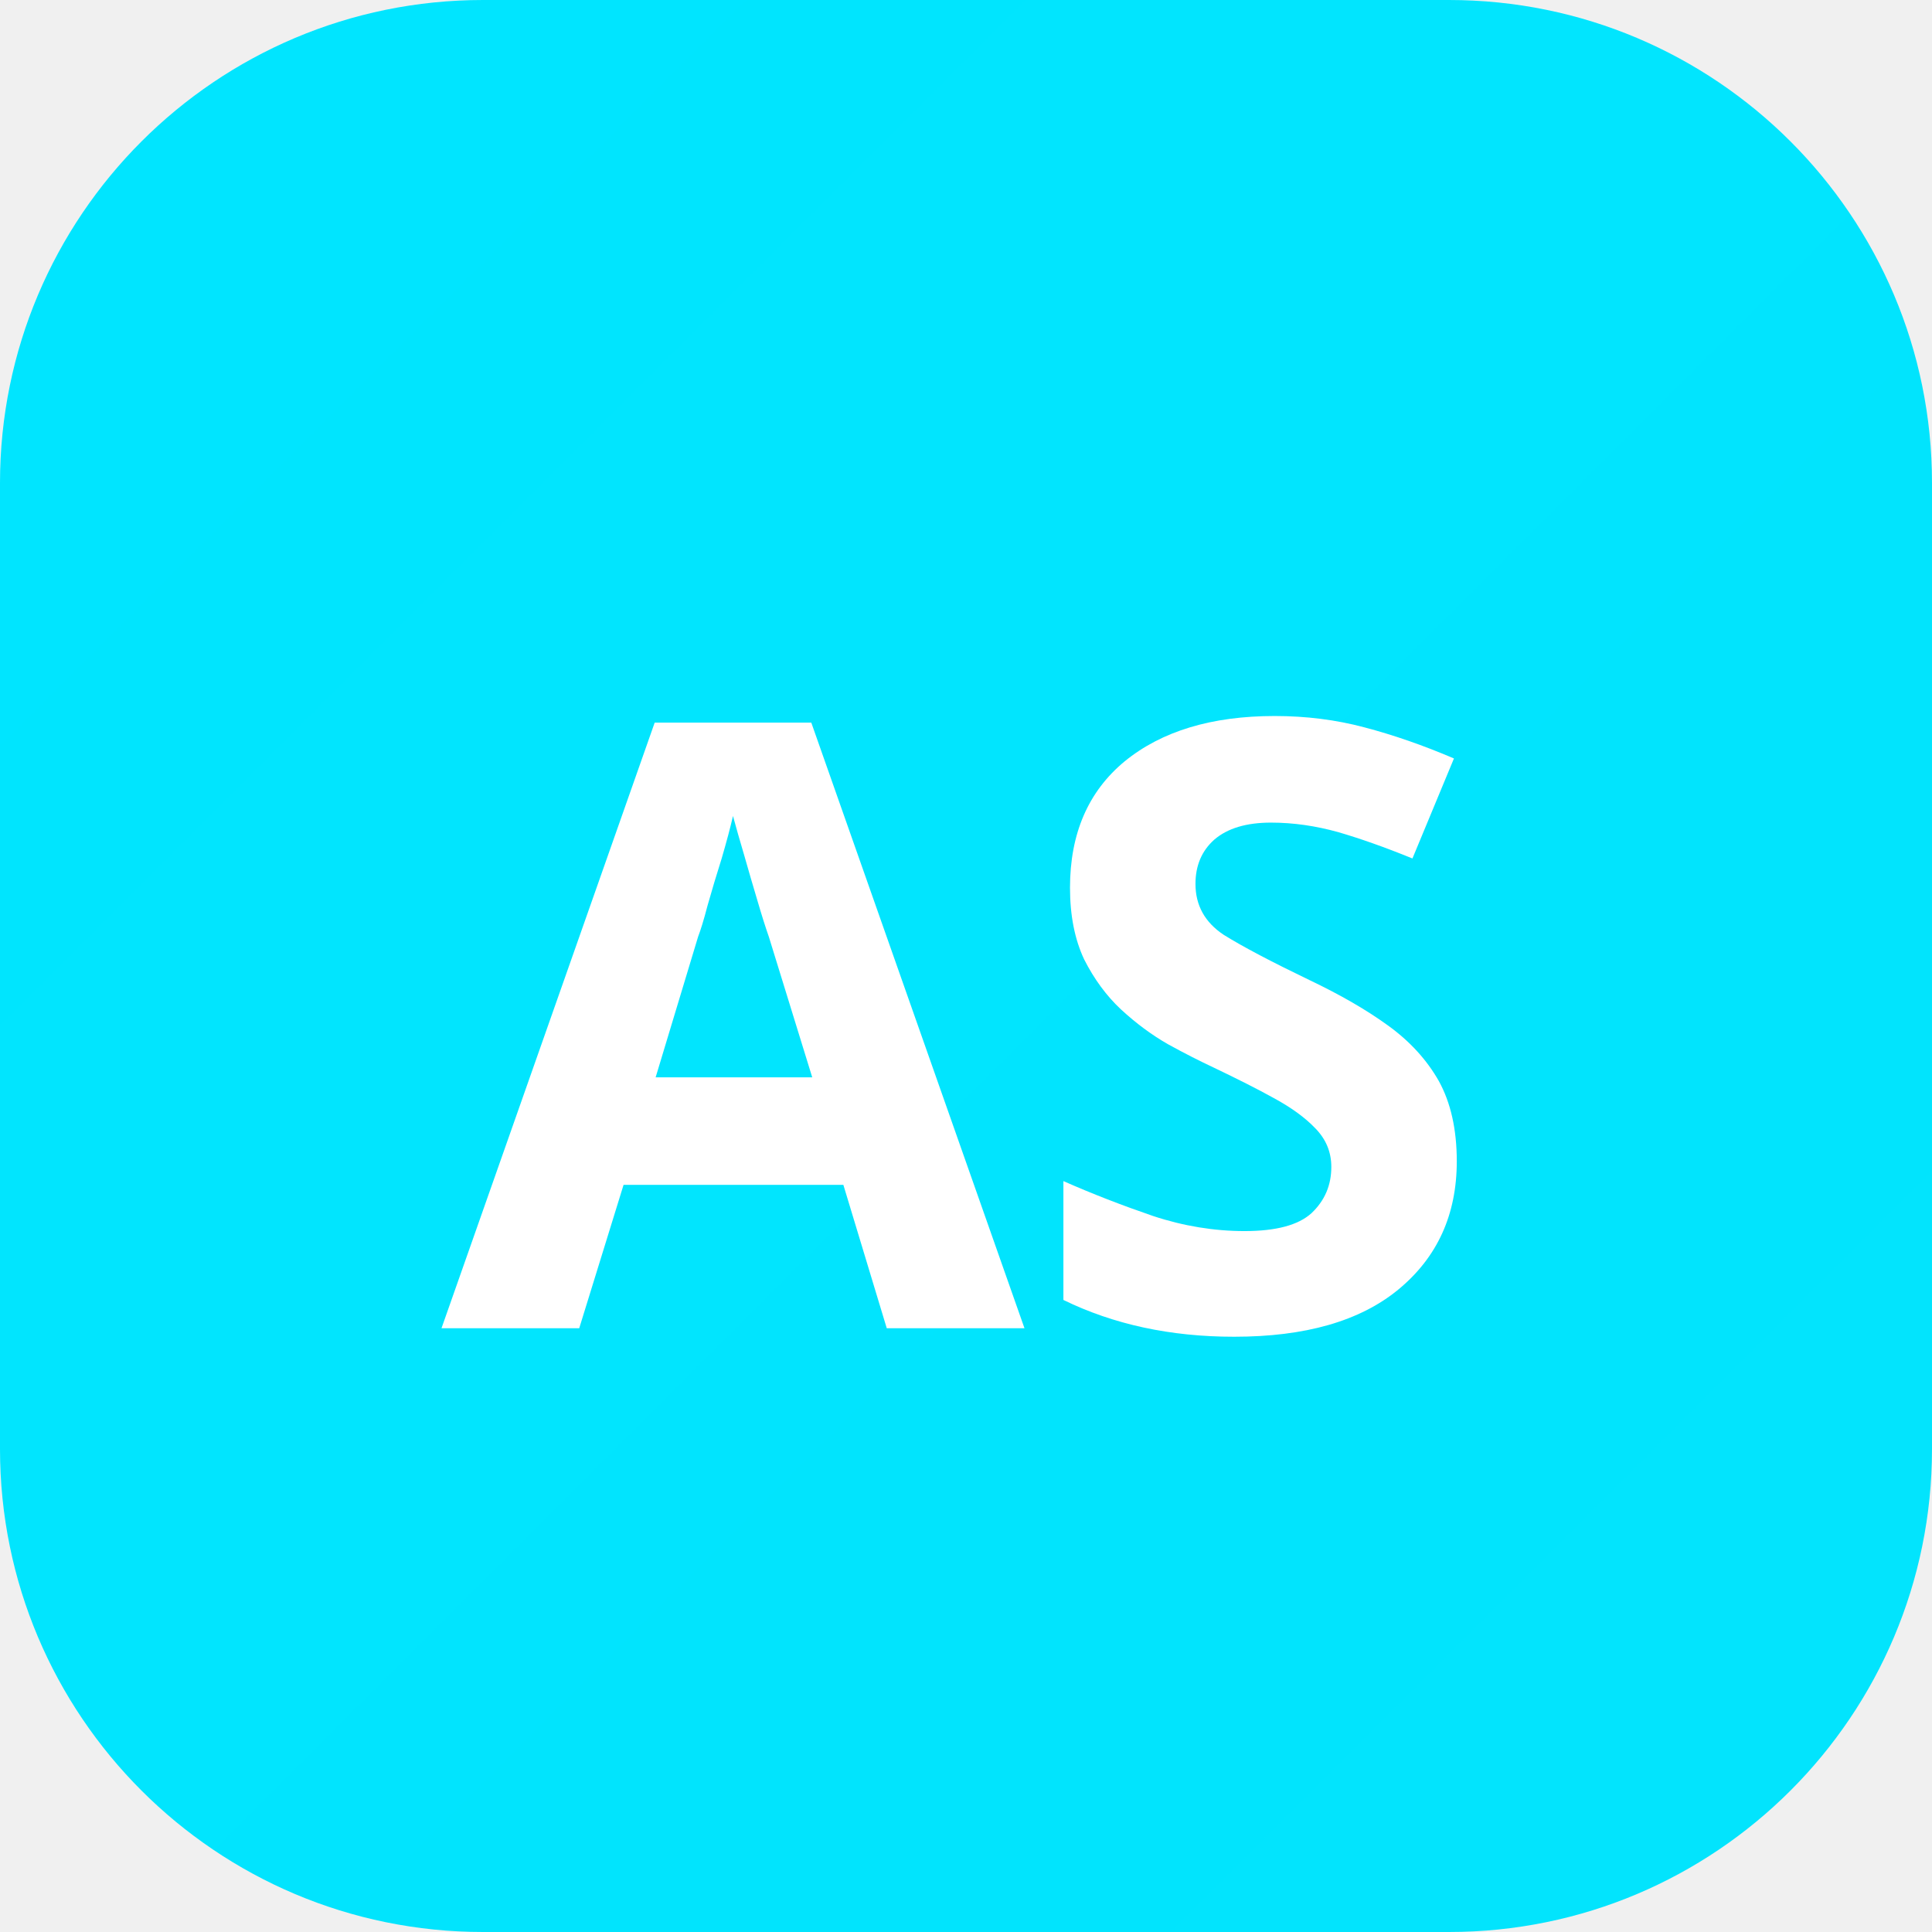
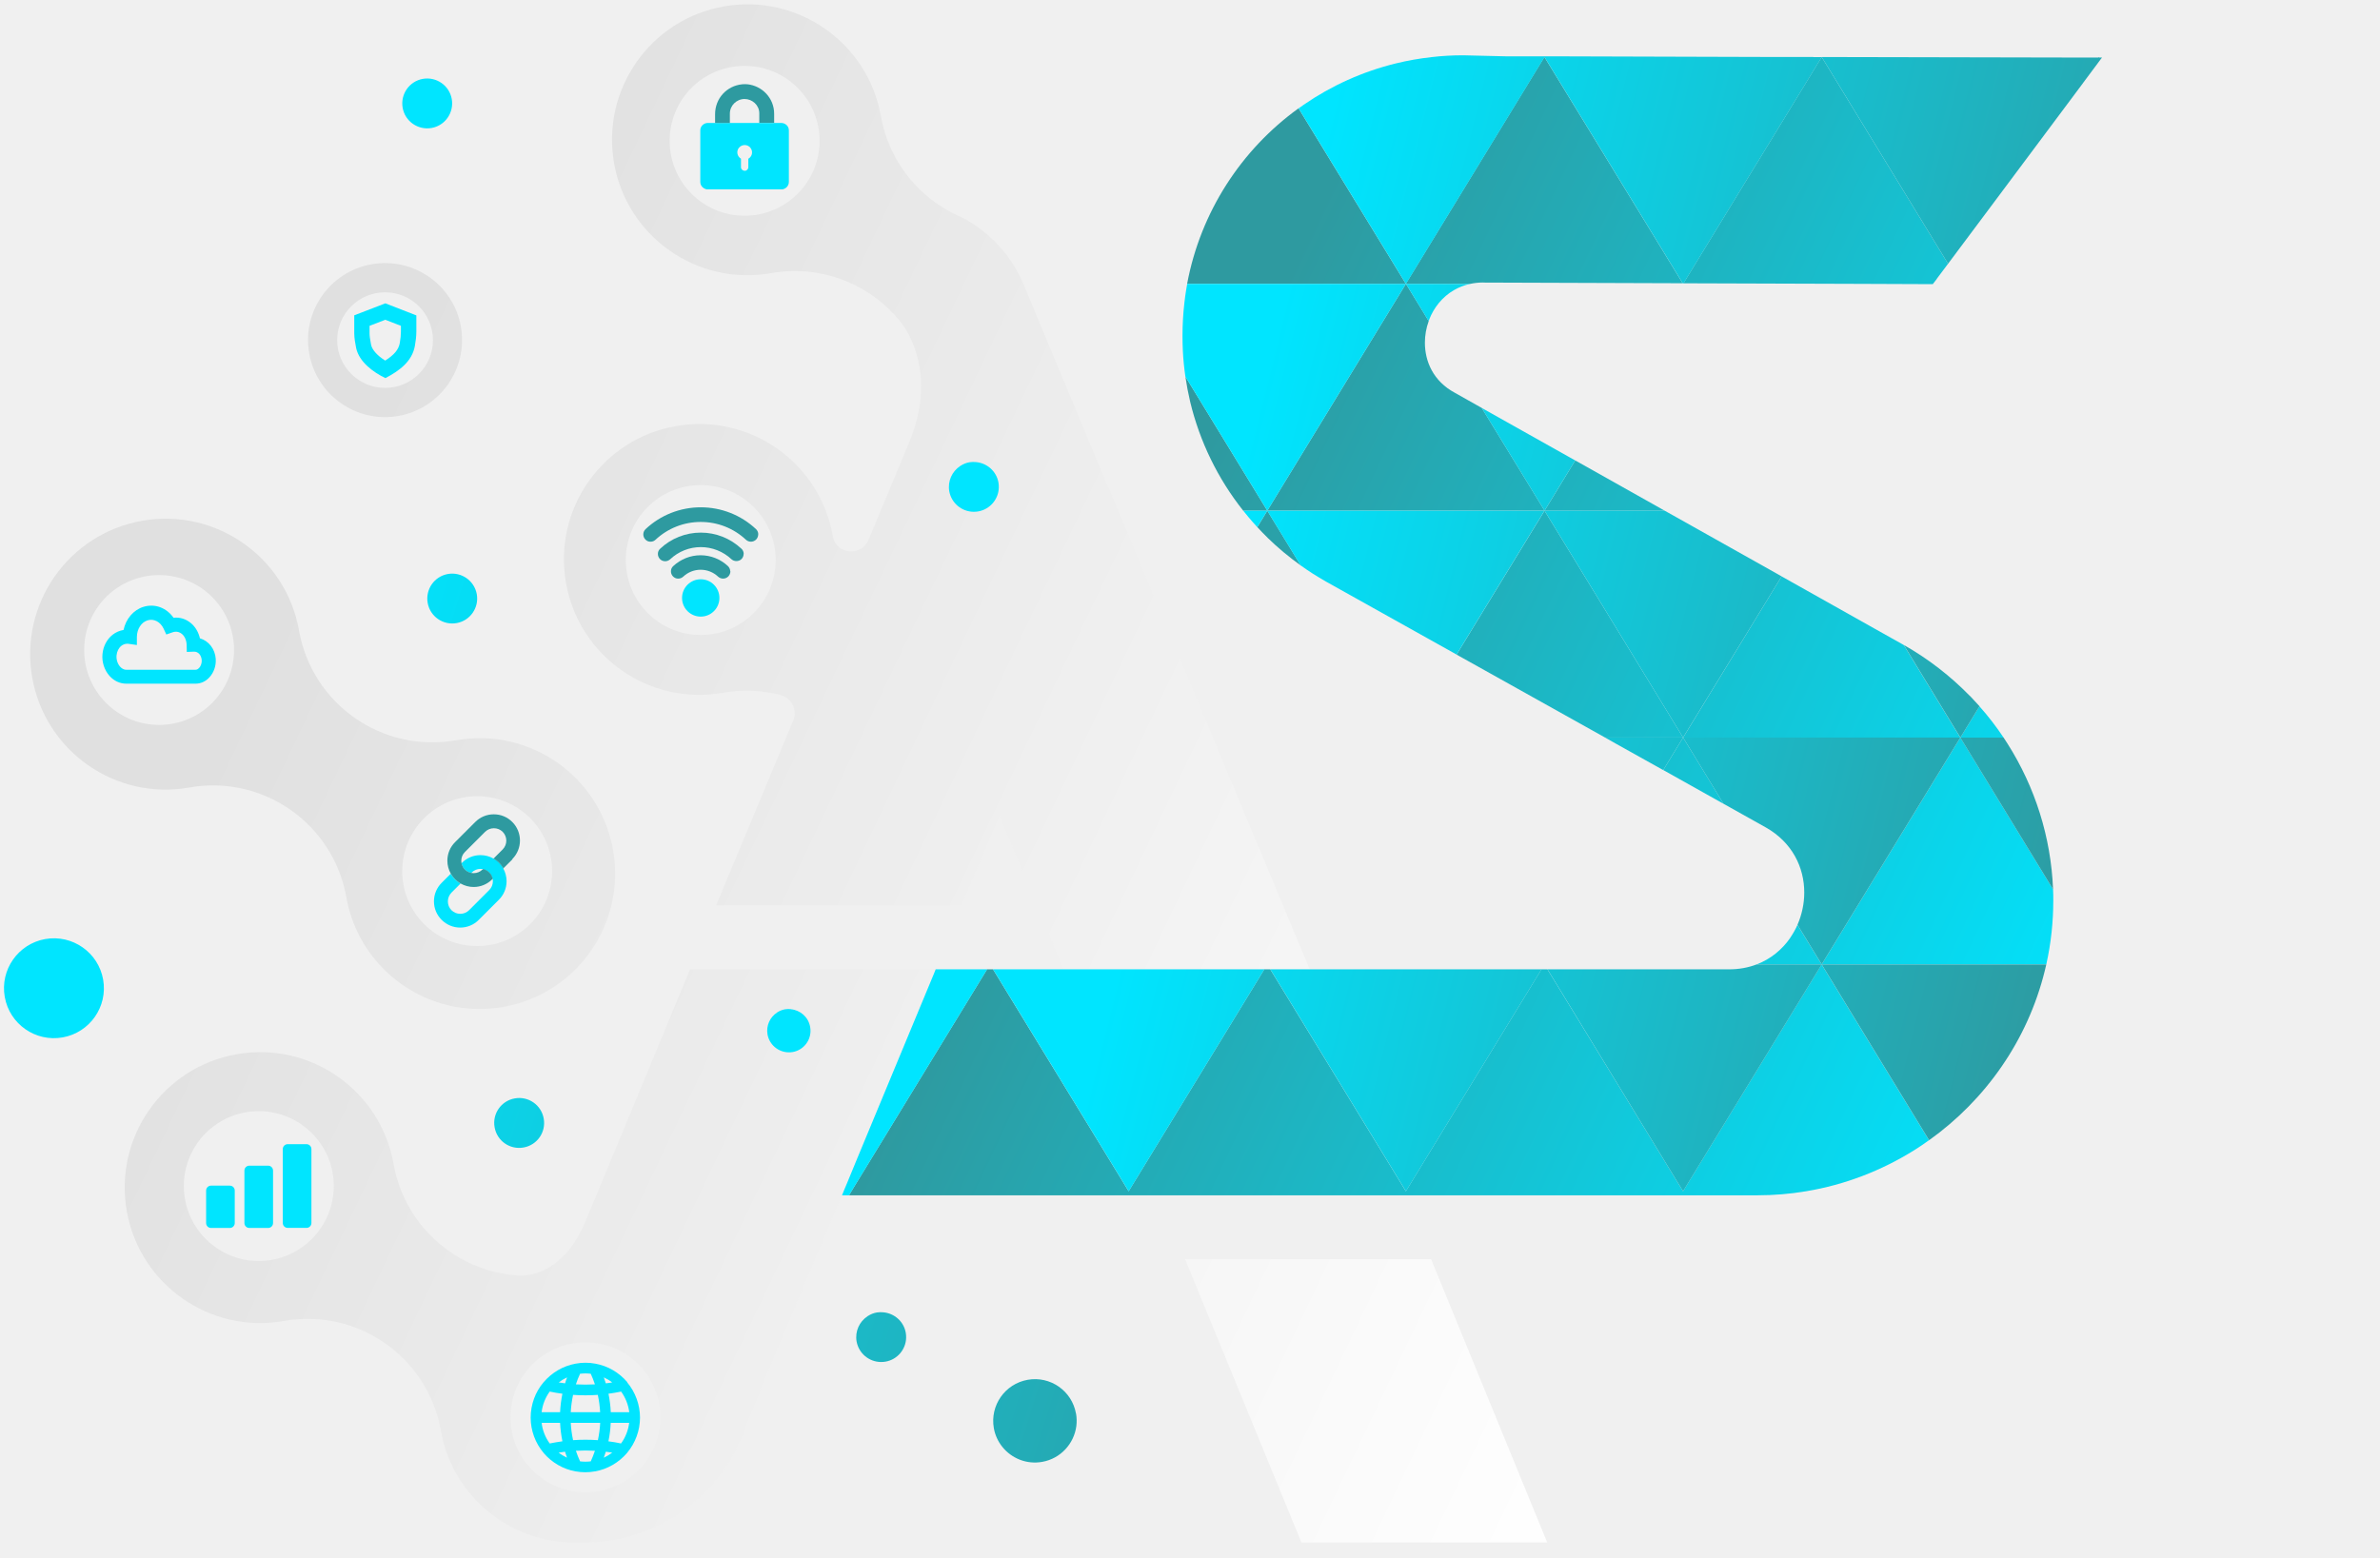
- <svg xmlns="http://www.w3.org/2000/svg" viewBox="0 0 32 32" fill="none">
-   <rect width="32" height="32" rx="8" fill="url(#fg)" />
-   <text x="16" y="22" text-anchor="middle" font-family="system-ui, sans-serif" font-weight="700" font-size="14" fill="white">AS</text>
+ <svg xmlns="http://www.w3.org/2000/svg" xmlns:xlink="http://www.w3.org/1999/xlink" viewBox="250 100 330 216">
  <defs>
-     <linearGradient id="fg" x1="0" y1="0" x2="32" y2="32">
-       <stop offset="0%" stop-color="#00e5ff" />
-       <stop offset="50%" stop-color="#1ed6d6" />
-       <stop offset="100%" stop-color="#2e9aa0" />
+     <style>
+       .st0 {
+         fill: url(#Gradiente_sem_nome_137);
+       }
+ 
+       .st1 {
+         fill: url(#Gradiente_sem_nome_75);
+       }
+ 
+       .st2 {
+         fill: url(#Gradiente_sem_nome_1374);
+       }
+ 
+       .st3 {
+         fill: #ffffff;
+       }
+ 
+       .st4 {
+         fill: url(#Gradiente_sem_nome_13724);
+       }
+ 
+       .st5 {
+         fill: url(#Gradiente_sem_nome_1375);
+       }
+ 
+       .st6 {
+         fill: url(#Gradiente_sem_nome_1373);
+       }
+ 
+       .st7 {
+         fill: url(#Gradiente_sem_nome_13722);
+       }
+ 
+       .st8 {
+         fill: url(#Gradiente_sem_nome_13715);
+       }
+ 
+       .st9 {
+         fill: url(#Gradiente_sem_nome_13710);
+       }
+ 
+       .st10 {
+         fill: url(#Gradiente_sem_nome_13720);
+       }
+ 
+       .st11 {
+         fill: url(#Gradiente_sem_nome_13732);
+       }
+ 
+       .st12 {
+         fill: url(#Gradiente_sem_nome_74);
+       }
+ 
+       .st13 {
+         fill: #3fe0d0;
+       }
+ 
+       .st14 {
+         fill: url(#Gradiente_sem_nome_13714);
+       }
+ 
+       .st15 {
+         fill: url(#Gradiente_sem_nome_13718);
+       }
+ 
+       .st16 {
+         fill: url(#Gradiente_sem_nome_13711);
+       }
+ 
+       .st17 {
+         fill: url(#Gradiente_sem_nome_13717);
+       }
+ 
+       .st18 {
+         fill: url(#Gradiente_sem_nome_13713);
+       }
+ 
+       .st19 {
+         fill: url(#Gradiente_sem_nome_13716);
+       }
+ 
+       .st20 {
+         fill: #1ed6d6;
+       }
+ 
+       .st21 {
+         fill: url(#Gradiente_sem_nome_1371);
+       }
+ 
+       .st22 {
+         fill: url(#Gradiente_sem_nome_72);
+       }
+ 
+       .st23 {
+         fill: url(#Gradiente_sem_nome_13728);
+       }
+ 
+       .st24 {
+         fill: url(#Gradiente_sem_nome_73);
+       }
+ 
+       .st25 {
+         fill: url(#Gradiente_sem_nome_13735);
+       }
+ 
+       .st26 {
+         fill: url(#Gradiente_sem_nome_13721);
+       }
+ 
+       .st27 {
+         fill: url(#Gradiente_sem_nome_1372);
+       }
+ 
+       .st28 {
+         fill: url(#Gradiente_sem_nome_1377);
+       }
+ 
+       .st29 {
+         fill: url(#Gradiente_sem_nome_1379);
+       }
+ 
+       .st30 {
+         fill: url(#Gradiente_sem_nome_13726);
+       }
+ 
+       .st31 {
+         fill: url(#Gradiente_sem_nome_13731);
+       }
+ 
+       .st32 {
+         fill: url(#Gradiente_sem_nome_71);
+       }
+ 
+       .st33 {
+         fill: url(#Gradiente_sem_nome_7);
+       }
+ 
+       .st34 {
+         fill: url(#Gradiente_sem_nome_1376);
+       }
+ 
+       .st35 {
+         fill: url(#Gradiente_sem_nome_13730);
+       }
+ 
+       .st36 {
+         fill: url(#Gradiente_sem_nome_13719);
+       }
+ 
+       .st37 {
+         fill: url(#Gradiente_sem_nome_13729);
+       }
+ 
+       .st38 {
+         fill: #2e9aa0;
+       }
+ 
+       .st39 {
+         fill: url(#Gradiente_sem_nome_13725);
+       }
+ 
+       .st40 {
+         fill: url(#Gradiente_sem_nome_13727);
+       }
+ 
+       .st41 {
+         fill: url(#Gradiente_sem_nome_13733);
+       }
+ 
+       .st42 {
+         fill: url(#Gradiente_sem_nome_13723);
+       }
+ 
+       .st43 {
+         fill: url(#Gradiente_sem_nome_13734);
+       }
+ 
+       .st44 {
+         fill: url(#Gradiente_sem_nome_1378);
+       }
+ 
+       .st45 {
+         fill: #00e5ff;
+       }
+ 
+       .st46 {
+         fill: url(#Gradiente_sem_nome_13712);
+       }
+     </style>
+     <linearGradient id="Gradiente_sem_nome_7" data-name="Gradiente sem nome 7" x1="470.93" y1="309.27" x2="264.78" y2="211.15" gradientUnits="userSpaceOnUse">
+       <stop offset="0" stop-color="#ffffff" />
+       <stop offset="1" stop-color="#e0e0e0" />
    </linearGradient>
+     <linearGradient id="Gradiente_sem_nome_71" data-name="Gradiente sem nome 7" x1="462.55" y1="326.52" x2="265.1" y2="232.54" xlink:href="#Gradiente_sem_nome_7" />
+     <linearGradient id="Gradiente_sem_nome_72" data-name="Gradiente sem nome 7" x1="524.18" y1="197.01" x2="399.67" y2="137.74" xlink:href="#Gradiente_sem_nome_7" />
+     <linearGradient id="Gradiente_sem_nome_73" data-name="Gradiente sem nome 7" x1="505.83" y1="235.57" x2="308.38" y2="141.59" xlink:href="#Gradiente_sem_nome_7" />
+     <linearGradient id="Gradiente_sem_nome_74" data-name="Gradiente sem nome 7" x1="502.71" y1="242.04" x2="305.3" y2="148.08" xlink:href="#Gradiente_sem_nome_7" />
+     <linearGradient id="Gradiente_sem_nome_75" data-name="Gradiente sem nome 7" x1="478.34" y1="293.32" x2="280.9" y2="199.35" xlink:href="#Gradiente_sem_nome_7" />
+     <linearGradient id="Gradiente_sem_nome_137" data-name="Gradiente sem nome 137" x1="565.5" y1="194.43" x2="431.61" y2="131.55" gradientUnits="userSpaceOnUse">
+       <stop offset="0" stop-color="#00e5ff" />
+       <stop offset="1" stop-color="#2e9aa0" />
+     </linearGradient>
+     <linearGradient id="Gradiente_sem_nome_1371" data-name="Gradiente sem nome 137" x1="572.69" y1="179.12" x2="438.8" y2="116.24" xlink:href="#Gradiente_sem_nome_137" />
+     <linearGradient id="Gradiente_sem_nome_1372" data-name="Gradiente sem nome 137" x1="579.65" y1="164.29" x2="445.76" y2="101.41" xlink:href="#Gradiente_sem_nome_137" />
+     <linearGradient id="Gradiente_sem_nome_1373" data-name="Gradiente sem nome 137" x1="551.57" y1="224.09" x2="417.68" y2="161.21" xlink:href="#Gradiente_sem_nome_137" />
+     <linearGradient id="Gradiente_sem_nome_1374" data-name="Gradiente sem nome 137" x1="557.11" y1="212.3" x2="423.22" y2="149.41" xlink:href="#Gradiente_sem_nome_137" />
+     <linearGradient id="Gradiente_sem_nome_1375" data-name="Gradiente sem nome 137" x1="557.99" y1="210.42" x2="424.1" y2="147.54" xlink:href="#Gradiente_sem_nome_137" />
+     <linearGradient id="Gradiente_sem_nome_1376" data-name="Gradiente sem nome 137" x1="550.97" y1="225.37" x2="417.08" y2="162.48" xlink:href="#Gradiente_sem_nome_137" />
+     <linearGradient id="Gradiente_sem_nome_1377" data-name="Gradiente sem nome 137" x1="553.17" y1="220.69" x2="419.28" y2="157.81" xlink:href="#Gradiente_sem_nome_137" />
+     <linearGradient id="Gradiente_sem_nome_1378" data-name="Gradiente sem nome 137" x1="555.65" y1="215.4" x2="421.76" y2="152.52" xlink:href="#Gradiente_sem_nome_137" />
+     <linearGradient id="Gradiente_sem_nome_1379" data-name="Gradiente sem nome 137" x1="546.37" y1="235.16" x2="412.48" y2="172.28" xlink:href="#Gradiente_sem_nome_137" />
+     <linearGradient id="Gradiente_sem_nome_13710" data-name="Gradiente sem nome 137" x1="538.93" y1="250.99" x2="405.05" y2="188.11" xlink:href="#Gradiente_sem_nome_137" />
+     <linearGradient id="Gradiente_sem_nome_13711" data-name="Gradiente sem nome 137" x1="546.79" y1="234.27" x2="412.9" y2="171.39" xlink:href="#Gradiente_sem_nome_137" />
+     <linearGradient id="Gradiente_sem_nome_13712" data-name="Gradiente sem nome 137" x1="548.27" y1="231.1" x2="414.39" y2="168.22" xlink:href="#Gradiente_sem_nome_137" />
+     <linearGradient id="Gradiente_sem_nome_13713" data-name="Gradiente sem nome 137" x1="520.65" y1="289.92" x2="386.76" y2="227.04" xlink:href="#Gradiente_sem_nome_137" />
+     <linearGradient id="Gradiente_sem_nome_13714" data-name="Gradiente sem nome 137" x1="277.7" y1="243.26" x2="437.13" y2="292.08" xlink:href="#Gradiente_sem_nome_137" />
+     <linearGradient id="Gradiente_sem_nome_13715" data-name="Gradiente sem nome 137" x1="278" y1="242.27" x2="437.43" y2="291.1" xlink:href="#Gradiente_sem_nome_137" />
+     <linearGradient id="Gradiente_sem_nome_13716" data-name="Gradiente sem nome 137" x1="273.99" y1="255.38" x2="433.42" y2="304.2" xlink:href="#Gradiente_sem_nome_137" />
+     <linearGradient id="Gradiente_sem_nome_13717" data-name="Gradiente sem nome 137" x1="297.57" y1="178.37" x2="457" y2="227.2" xlink:href="#Gradiente_sem_nome_137" />
+     <linearGradient id="Gradiente_sem_nome_13718" data-name="Gradiente sem nome 137" x1="316.5" y1="116.57" x2="475.93" y2="165.4" xlink:href="#Gradiente_sem_nome_137" />
+     <linearGradient id="Gradiente_sem_nome_13719" data-name="Gradiente sem nome 137" x1="272.56" y1="260.02" x2="432" y2="308.85" xlink:href="#Gradiente_sem_nome_137" />
+     <linearGradient id="Gradiente_sem_nome_13720" data-name="Gradiente sem nome 137" x1="434.75" y1="113.92" x2="560.08" y2="145.14" xlink:href="#Gradiente_sem_nome_137" />
+     <linearGradient id="Gradiente_sem_nome_13721" data-name="Gradiente sem nome 137" x1="438.4" y1="99.27" x2="563.73" y2="130.49" xlink:href="#Gradiente_sem_nome_137" />
+     <linearGradient id="Gradiente_sem_nome_13722" data-name="Gradiente sem nome 137" x1="425.12" y1="152.56" x2="550.46" y2="183.79" xlink:href="#Gradiente_sem_nome_137" />
+     <linearGradient id="Gradiente_sem_nome_13723" data-name="Gradiente sem nome 137" x1="429.12" y1="136.51" x2="554.46" y2="167.73" xlink:href="#Gradiente_sem_nome_137" />
+     <linearGradient id="Gradiente_sem_nome_13724" data-name="Gradiente sem nome 137" x1="424.53" y1="154.92" x2="549.87" y2="186.15" xlink:href="#Gradiente_sem_nome_137" />
+     <linearGradient id="Gradiente_sem_nome_13725" data-name="Gradiente sem nome 137" x1="420.56" y1="170.86" x2="545.9" y2="202.09" xlink:href="#Gradiente_sem_nome_137" />
+     <linearGradient id="Gradiente_sem_nome_13726" data-name="Gradiente sem nome 137" x1="420.42" y1="171.43" x2="545.75" y2="202.66" xlink:href="#Gradiente_sem_nome_137" />
+     <linearGradient id="Gradiente_sem_nome_13727" data-name="Gradiente sem nome 137" x1="420.48" y1="171.21" x2="545.81" y2="202.44" xlink:href="#Gradiente_sem_nome_137" />
+     <linearGradient id="Gradiente_sem_nome_13728" data-name="Gradiente sem nome 137" x1="420.38" y1="171.58" x2="545.72" y2="202.81" xlink:href="#Gradiente_sem_nome_137" />
+     <linearGradient id="Gradiente_sem_nome_13729" data-name="Gradiente sem nome 137" x1="416.25" y1="188.17" x2="541.58" y2="219.4" xlink:href="#Gradiente_sem_nome_137" />
+     <linearGradient id="Gradiente_sem_nome_13730" data-name="Gradiente sem nome 137" x1="414.85" y1="193.77" x2="540.19" y2="225" xlink:href="#Gradiente_sem_nome_137" />
+     <linearGradient id="Gradiente_sem_nome_13731" data-name="Gradiente sem nome 137" x1="417.19" y1="184.41" x2="542.52" y2="215.63" xlink:href="#Gradiente_sem_nome_137" />
+     <linearGradient id="Gradiente_sem_nome_13732" data-name="Gradiente sem nome 137" x1="399.41" y1="255.74" x2="524.75" y2="286.97" xlink:href="#Gradiente_sem_nome_137" />
+     <linearGradient id="Gradiente_sem_nome_13733" data-name="Gradiente sem nome 137" x1="404.01" y1="237.29" x2="529.35" y2="268.52" xlink:href="#Gradiente_sem_nome_137" />
+     <linearGradient id="Gradiente_sem_nome_13734" data-name="Gradiente sem nome 137" x1="407.26" y1="224.25" x2="532.59" y2="255.48" xlink:href="#Gradiente_sem_nome_137" />
+     <linearGradient id="Gradiente_sem_nome_13735" data-name="Gradiente sem nome 137" x1="401.77" y1="246.31" x2="527.1" y2="277.53" xlink:href="#Gradiente_sem_nome_137" />
  </defs>
+   <g>
+     <path class="st13" d="M385.02,130.77s0,0,.01,0h-.02,0Z" />
+     <g>
+       <polygon class="st33" points="448.43 274.64 414.32 274.64 430.45 313.93 464.53 313.93 448.43 274.64" />
+       <path class="st32" d="M378.76,234.42l.96.03.03-.03h-.99ZM345.68,234.44l-12.99,31.33-1.31,3.15c-.06.16-.13.32-.21.48-2.9,7.01-7.58,7.51-8.86,7.51-.08,0-.16,0-.24,0h-.09c-8.49-.48-15.85-6.73-17.41-15.48-1.81-10.21-11.56-17.03-21.78-15.21-10.21,1.81-17.02,11.56-15.21,21.76,1.82,10.22,11.57,17.04,21.77,15.23,10.22-1.81,19.97,4.99,21.78,15.21.61,3.47,2.13,6.52,4.28,9,3.49,4.04,8.64,6.51,14.19,6.51h1.4c9.46,0,18.04-5.63,21.71-14.35.05-.12.09-.24.14-.35.02-.03.02-.06.04-.08l3.59-8.94,6.47-15.44,3.79-8.98.37-.89.12-.29.18-.45.16-.38,9.85-23.75.88-2.12,1.11-2.67.25-.61h0s0-.02,0-.02l.07-.17h-34.06ZM285.88,274.89c-5.74,0-10.39-4.66-10.39-10.4s4.65-10.38,10.39-10.38,10.4,4.65,10.4,10.38-4.66,10.4-10.4,10.4ZM331.18,306.97c-5.74,0-10.4-4.66-10.4-10.4s4.65-10.39,10.4-10.39,10.38,4.65,10.38,10.39-4.64,10.4-10.38,10.4Z" />
+       <path class="st22" d="M385.03,130.77h-.02.02Z" />
+       <path class="st24" d="M403.61,167.47l-11.53-27.66c-.04-.11-.09-.22-.13-.33,0-.02-.02-.05-.04-.07-1.97-4.7-5.38-7.42-7.69-8.8-.4-.25-.83-.44-1.25-.63-.38-.17-.75-.35-1.12-.55-.02-.02-.05-.03-.06-.04h0c-4.91-2.62-8.6-7.39-9.65-13.29-1.82-10.21-11.57-17.02-21.78-15.21-10.22,1.81-17.02,11.57-15.21,21.77,1.81,10.22,11.57,17.04,21.78,15.22,6.97-1.23,13.73,1.56,17.9,6.71.97,1.21,5.2,7.29,1.2,16.83l-5.6,13.45c-.99,2.37-4.5,2.04-4.96-.49,0-.03,0-.05,0-.07-1.82-10.21-11.57-17.03-21.78-15.21-10.21,1.8-17.02,11.55-15.21,21.76,1.81,10.22,11.56,17.04,21.77,15.22,2.73-.49,5.44-.35,7.97.31,1.54.39,2.37,2.07,1.77,3.53l-10.7,25.65h33.99l.07-.18,5.24-12.21,8.9,21.25h34.1l-27.94-66.97ZM353.24,129.92c-5.74,0-10.39-4.64-10.39-10.39s4.64-10.39,10.39-10.39,10.4,4.65,10.4,10.39-4.66,10.39-10.4,10.39ZM347.16,188.07c-5.74,0-10.39-4.65-10.39-10.4s4.64-10.39,10.39-10.39,10.39,4.65,10.39,10.39-4.65,10.4-10.39,10.4Z" />
+       <path class="st12" d="M313.91,145.31c-1.03-5.81-6.57-9.68-12.38-8.66-5.81,1.03-9.69,6.57-8.65,12.39,1.03,5.8,6.57,9.67,12.37,8.65,5.8-1.04,9.68-6.58,8.65-12.39ZM303.4,153.8c-3.66,0-6.65-2.96-6.65-6.63s2.99-6.63,6.65-6.63,6.63,2.97,6.63,6.63-2.97,6.63-6.63,6.63Z" />
+       <path class="st1" d="M335,217.88c-1.81-10.22-11.56-17.03-21.77-15.21-10.22,1.81-19.96-5-21.77-15.23-1.81-10.21-11.57-17.02-21.77-15.21-10.22,1.81-17.02,11.56-15.22,21.77,1.81,10.22,11.57,17.04,21.77,15.22,10.22-1.81,19.96,5,21.78,15.21,1.81,10.22,11.56,17.04,21.78,15.22,10.21-1.81,17.02-11.55,15.2-21.77ZM272.06,200.54c-5.74,0-10.39-4.65-10.39-10.39s4.64-10.39,10.39-10.39,10.39,4.64,10.39,10.39-4.65,10.39-10.39,10.39ZM316.16,231.21c-5.74,0-10.39-4.64-10.39-10.38s4.64-10.4,10.39-10.4,10.39,4.65,10.39,10.4-4.65,10.38-10.39,10.38Z" />
+     </g>
+     <g>
+       <g>
+         <path class="st0" d="M414.61,139.37h30.32l-14.88-24.35c-7.92,5.72-13.58,14.36-15.45,24.35Z" />
+         <path class="st21" d="M455.67,139.19l26.29.09h1.13s.22,0,.22,0l-19.17-31.38-19.22,31.47h8.94c.56-.12,1.16-.19,1.79-.19Z" />
+         <polygon class="st27" points="518 139.41 518.02 139.37 518.43 138.84 518.69 138.47 520.11 136.58 502.59 107.91 483.42 139.29 508.02 139.37 518 139.41" />
+         <path class="st6" d="M415.02,155.71h0c1.33,5.54,3.85,10.7,7.36,15.12h3.34l-11.36-18.6c.17,1.17.39,2.33.66,3.48Z" />
+         <path class="st2" d="M455.28,156.48l-3.55-2c-3.02-1.62-4.16-4.38-4.16-6.95,0-1.02.18-2.04.53-3l-3.16-5.17-19.22,31.46h38.44l-8.71-14.25-.17-.1Z" />
+         <polygon class="st5" points="468.67 164 468.41 163.86 464.16 170.83 480.82 170.83 468.67 164" />
+         <polygon class="st34" points="451.96 190.79 452.77 191.24 472.55 202.29 483.37 202.29 464.16 170.83 451.96 190.79" />
+         <path class="st28" d="M513.96,189.45c-.11-.07-.22-.13-.34-.19l-3.71-2.08-12.88-7.24-13.66,22.36h38.44l-7.85-12.84h0Z" />
+         <path class="st44" d="M524.46,197.96l-2.65,4.34h6c-1.01-1.52-2.13-2.97-3.35-4.34Z" />
+         <polygon class="st29" points="486.6 210.15 488.99 211.49 483.37 202.29 480.62 206.8 486.6 210.15" />
+         <path class="st9" d="M498.23,230.07c-1.12,1.62-2.7,2.94-4.67,3.69h9.03l-3.36-5.49c-.28.63-.62,1.23-1.01,1.8Z" />
+         <path class="st16" d="M534.67,223.35h0s-12.86-21.06-12.86-21.06l-19.22,31.46h31.14c.33-1.47.58-2.98.74-4.51.15-1.42.23-2.85.23-4.31,0-.53,0-1.06-.03-1.59Z" />
+         <path class="st46" d="M425.76,174.59c1.42,1.38,2.96,2.67,4.6,3.84l-4.64-7.6-1.39,2.28c.47.5.94,1,1.44,1.48Z" />
+         <path class="st18" d="M483.57,264.89l-.2.33-18.81-30.78h-.83l-18.8,30.78-18.8-30.78h-.83l-18.81,30.78-.2-.33-15.15-24.8h0s-3.45-5.65-3.45-5.65h-.83l-18.61,30.45-.2.33h0l-.33.56h125.97c2.29,0,4.54-.19,6.73-.56,5.42-.9,10.49-2.88,14.99-5.69.7-.44,1.39-.9,2.06-1.39l-14.89-24.38-19.02,31.13Z" />
+       </g>
+       <g>
+         <path class="st14" d="M256.27,230.24c-3.76.67-6.28,4.26-5.61,8.03.67,3.77,4.26,6.28,8.03,5.61,3.76-.67,6.28-4.26,5.61-8.03-.67-3.76-4.26-6.27-8.03-5.61Z" />
+         <path class="st8" d="M321.38,252.34c-1.89.33-3.14,2.13-2.8,4.01.33,1.89,2.13,3.14,4.01,2.8,1.89-.33,3.14-2.13,2.8-4.01-.33-1.89-2.13-3.14-4.01-2.8Z" />
+         <path class="st19" d="M372.49,282.01c-.3-.03-.6-.03-.91.02-.46.08-.87.25-1.24.49-.01,0-.03.01-.04.02,0,0-.01.01-.02.02-1.12.74-1.75,2.09-1.51,3.49.3,1.65,1.71,2.81,3.32,2.85.23,0,.46,0,.7-.05,1.64-.29,2.81-1.7,2.85-3.3,0-.23,0-.47-.05-.71-.28-1.57-1.58-2.69-3.1-2.83Z" />
+         <path class="st17" d="M312.1,179.61c-1.88.33-3.13,2.13-2.8,4.01.33,1.88,2.13,3.13,4.01,2.8,1.88-.33,3.13-2.13,2.8-4.01-.34-1.88-2.13-3.13-4.01-2.8Z" />
+         <path class="st15" d="M312.64,113.74c-.33-1.88-2.13-3.13-4.01-2.8-1.88.33-3.13,2.13-2.8,4.01.33,1.88,2.13,3.13,4.01,2.8,1.88-.33,3.13-2.13,2.8-4.01Z" />
+         <path class="st36" d="M399.19,296.05c-.56-3.15-3.56-5.24-6.7-4.68-3.15.56-5.24,3.56-4.69,6.7.17.98.59,1.86,1.17,2.59,1.28,1.6,3.37,2.48,5.54,2.09,2.55-.45,4.41-2.52,4.73-4.96.07-.57.06-1.15-.04-1.74Z" />
+       </g>
+       <g>
+         <path class="st10" d="M501.41,107.9h-6.72s-29.96-.09-29.96-.09h-.64s-.5,0-.5,0h-4.87s-5.85-.14-5.85-.14c-1.47,0-2.94.08-4.37.25-1.7.19-3.36.48-4.98.88-4.63,1.14-8.94,3.1-12.74,5.72-.25.17-.48.33-.72.51l14.88,24.35,19.22-31.46,19.17,31.38h.1l19.17-31.38h-1.18Z" />
+         <polygon class="st26" points="541.45 107.99 541.45 107.99 541.45 107.98 541.08 107.98 541.03 107.91 540.98 107.98 540.97 107.98 538.09 107.98 537.14 107.98 503.51 107.91 502.59 107.91 520.11 136.58 526.02 128.67 538.8 111.55 538.8 111.54 538.82 111.52 538.84 111.49 539.04 111.22 540.85 108.79 541.24 108.26 541.24 108.26 541.24 108.26 541.45 107.99" />
+         <path class="st7" d="M414.61,139.37c-.05.29-.11.59-.15.88-.09.56-.17,1.12-.23,1.68h0c-.18,1.53-.27,3.09-.27,4.67,0,.7.02,1.4.05,2.09.06,1.19.18,2.37.35,3.54l11.36,18.6,19.22-31.46h-30.32Z" />
+         <path class="st42" d="M448.17,144.31c.65-1.66,1.81-3.13,3.41-4.06.69-.4,1.45-.71,2.3-.88h-8.94l3.16,5.17c.02-.07.05-.15.08-.22Z" />
+         <polygon class="st4" points="455.45 156.58 464.16 170.83 468.41 163.86 455.45 156.58" />
+         <path class="st39" d="M423.1,171.71c.4.48.81.94,1.23,1.4l1.39-2.28h-3.34c.23.3.48.59.72.88Z" />
+         <path class="st30" d="M430.36,178.43c.54.38,1.09.76,1.65,1.12.61.39,1.23.76,1.86,1.12l18.09,10.11,12.19-19.95h-38.44l4.64,7.6Z" />
+         <polygon class="st40" points="496.33 179.54 482.39 171.71 480.82 170.83 464.16 170.83 483.37 202.29 497.03 179.94 496.33 179.54" />
+         <path class="st23" d="M523.14,196.53c-2.68-2.75-5.75-5.14-9.17-7.08h0l7.85,12.84,2.65-4.34c-.43-.48-.87-.96-1.32-1.43Z" />
+         <polygon class="st37" points="474.12 203.18 480.46 206.72 480.62 206.8 483.37 202.29 472.55 202.29 474.12 203.18" />
+         <path class="st35" d="M483.37,202.29l5.61,9.19h0s5.86,3.28,5.86,3.28c3.69,2.09,5.33,5.56,5.33,9.03,0,1.53-.33,3.07-.94,4.47l3.36,5.49,19.22-31.46h-38.44Z" />
+         <path class="st31" d="M528.38,203.18c-.19-.3-.38-.59-.57-.88h-6l12.86,21.05c-.29-7.27-2.51-14.2-6.29-20.17Z" />
+         <polygon class="st11" points="379.74 234.44 379.74 234.44 379.74 234.44 379.66 234.63 379.67 234.62 379.66 234.63 379.66 234.64 379.41 235.25 378.3 237.91 379.41 235.25 368.99 260.35 367.42 264.16 367.57 263.78 367.42 264.16 367.42 264.16 367.42 264.16 367.23 264.61 367.11 264.89 367.11 264.89 366.75 265.78 366.75 265.78 367.72 265.78 367.72 265.78 368.06 265.22 368.06 265.22 368.07 265.22 368.26 264.89 386.87 234.44 379.74 234.44 379.74 234.44" />
+         <polygon class="st41" points="444.94 265.22 463.74 234.44 426.14 234.44 444.94 265.22" />
+         <path class="st43" d="M493.56,233.76c-1.15.44-2.42.68-3.83.68h-25.16l18.8,30.78.2-.33,19.02-31.13,14.89,24.38c7.85-5.6,13.67-13.89,16.04-23.5.07-.29.14-.59.21-.88h-40.17Z" />
+         <polygon class="st25" points="393.49 234.44 393.49 234.44 387.7 234.44 387.7 234.44 391.15 240.09 391.15 240.09 391.15 240.09 391.17 240.12 403.61 260.49 406.3 264.89 406.5 265.22 406.5 265.22 406.5 265.22 425.31 234.44 425.31 234.44 393.49 234.44" />
+       </g>
+       <path class="st45" d="M385.34,164.09c-.3-.03-.6-.03-.91.02-.46.08-.87.25-1.24.49-.01,0-.03.01-.04.02,0,0-.01.01-.02.02-1.12.74-1.75,2.09-1.51,3.49.3,1.65,1.71,2.81,3.32,2.85.23,0,.46,0,.7-.05,1.64-.29,2.81-1.7,2.85-3.3,0-.23,0-.47-.05-.71-.28-1.57-1.58-2.69-3.1-2.83Z" />
+       <path class="st45" d="M359.65,239.96c-.26-.02-.52-.03-.79.02-.4.07-.76.22-1.08.42-.01,0-.02.01-.03.02,0,0-.01.01-.02.02-.97.64-1.52,1.81-1.31,3.03.26,1.43,1.48,2.44,2.88,2.48.2,0,.4,0,.61-.04,1.42-.25,2.44-1.47,2.47-2.87,0-.2,0-.41-.05-.62-.24-1.36-1.37-2.33-2.69-2.45Z" />
+     </g>
+     <g>
+       <g>
+         <path class="st45" d="M358.29,117.05h-7.09s-2.05,0-2.05,0h-.99c-.57,0-1.06.44-1.06,1.03v7.13c0,.54.35.91.86,1.05h10.56c.5-.12.86-.5.86-1.05v-7.13c0-.61-.5-1.03-1.09-1.03ZM353.76,122.02v1.17c0,.28-.23.5-.5.5-.25,0-.51-.2-.52-.48v-1.2c-.56-.34-.67-1.06-.27-1.53.4-.47,1.14-.49,1.55-.02.41.47.33,1.21-.25,1.55Z" />
+         <path class="st45" d="M279.92,191.42c-.1-1.43-.99-2.54-2.2-2.89-.19-.83-.62-1.58-1.23-2.09-.71-.6-1.55-.86-2.43-.76-.96-1.38-2.57-2-4.15-1.52-1.4.42-2.46,1.68-2.78,3.21-.54.09-1.06.31-1.51.66-.79.62-1.31,1.6-1.41,2.68-.11,1.11.27,2.26,1,3.06.62.68,1.43,1.05,2.3,1.05h9.61s0,0,0,0c.71,0,1.38-.3,1.9-.86.63-.67.96-1.63.89-2.56ZM277.59,192.65c-.15.16-.3.24-.47.24h-9.61c-.39,0-.68-.23-.85-.42-.36-.4-.55-1-.5-1.57.05-.55.3-1.04.67-1.33.18-.14.46-.29.83-.29.07,0,.14,0,.21.02l1.11.16v-1.13c.01-1.09.62-2.04,1.5-2.3.86-.26,1.77.22,2.21,1.17l.37.8.83-.29c.51-.18.95-.1,1.35.23.38.32.62.89.64,1.49l.02.99.99-.04c.58-.02,1.03.47,1.08,1.18.03.39-.12.83-.37,1.09Z" />
+       </g>
+       <path class="st38" d="M353.58,111.69c-.24-.04-.67,0-.67,0-2.15.21-3.76,1.97-3.76,4.15v1.21h2.05s0-1.29,0-1.29c0-1.13.93-2.02,2.03-2.03,1.09,0,2.05.86,2.05,1.99v1.32h2.06v-1.27c0-2.14-1.64-3.88-3.76-4.09Z" />
+       <g>
+         <path class="st45" d="M349.75,182.93c0,1.43-1.16,2.59-2.59,2.59s-2.59-1.16-2.59-2.59,1.16-2.59,2.59-2.59,2.59,1.16,2.59,2.59Z" />
+         <path class="st38" d="M351.27,179.21c.01.27-.09.52-.27.72-.19.2-.46.32-.74.32-.25,0-.5-.1-.69-.27-.66-.62-1.52-.96-2.42-.96s-1.76.34-2.42.96c-.2.18-.45.28-.72.27-.27,0-.52-.12-.71-.32-.18-.2-.28-.45-.27-.72,0-.27.12-.52.32-.7,1.04-.96,2.38-1.5,3.79-1.5s2.76.54,3.79,1.5c.2.19.31.44.32.7Z" />
+         <path class="st38" d="M353.11,176.79c0,.27-.09.53-.27.72-.36.39-1.03.41-1.42.05-1.16-1.08-2.67-1.68-4.25-1.68s-3.09.6-4.25,1.69c-.19.17-.43.27-.69.27-.3,0-.55-.12-.74-.32-.18-.2-.28-.45-.27-.72,0-.27.12-.52.32-.7,1.53-1.44,3.53-2.23,5.63-2.23s4.09.79,5.63,2.23c.2.18.31.43.32.7Z" />
+         <path class="st38" d="M355.13,174.09c0,.27-.09.52-.27.72-.19.2-.46.32-.74.32-.26,0-.5-.1-.69-.27-1.71-1.6-3.93-2.47-6.27-2.47s-4.57.88-6.27,2.47c-.2.19-.45.28-.72.27-.27,0-.52-.12-.7-.32-.38-.41-.36-1.05.05-1.43,2.08-1.95,4.8-3.02,7.65-3.02s5.56,1.07,7.65,3.02c.2.19.31.44.32.71Z" />
+       </g>
+     </g>
+     <path class="st45" d="M336.99,291.71c-.57-.67-1.25-1.24-2-1.68-.75-.44-1.57-.74-2.44-.9h0c-.91-.17-1.83-.17-2.74,0-.86.16-1.69.46-2.44.9-.75.44-1.43,1.01-2,1.68-.58.68-1.03,1.46-1.33,2.29-.3.83-.46,1.71-.46,2.61,0,1.79.64,3.53,1.79,4.89,0,0,0,0,0,0,0,0,0,.01.01.02,1.13,1.33,2.7,2.24,4.41,2.55h0s.01,0,.02,0h0c.45.08.9.12,1.34.12s.9-.04,1.34-.12c0,0,.02,0,.03,0h0c1.71-.31,3.28-1.22,4.42-2.55,0,0,0,0,.01-.02,0,0,0,0,0,0,1.15-1.37,1.79-3.11,1.79-4.89s-.64-3.53-1.79-4.9ZM336.12,293c.61.84,1,1.83,1.13,2.86h-2.56c-.04-.86-.15-1.71-.32-2.56.59-.08,1.18-.18,1.76-.3ZM334.89,291.73c-.3.05-.59.1-.89.13-.09-.28-.18-.55-.28-.83.41.19.8.42,1.16.7ZM330.43,290.53c.5-.06.99-.06,1.48,0,.22.48.41.97.58,1.47-.88.05-1.76.05-2.64,0,.16-.5.36-1,.58-1.47ZM326.22,293c.58.12,1.17.23,1.76.3-.17.84-.28,1.7-.32,2.56h-2.56c.12-1.03.51-2.02,1.12-2.86ZM325.1,297.34h2.56c.04.86.15,1.71.32,2.56-.59.08-1.17.18-1.76.3-.61-.84-1-1.83-1.12-2.86ZM327.46,301.47c.3-.05.59-.1.88-.13.09.28.18.55.28.83-.41-.19-.81-.42-1.16-.7ZM328.35,291.86c-.3-.04-.59-.08-.88-.13.36-.27.75-.51,1.16-.7-.1.27-.2.55-.28.83ZM331.91,302.68c-.5.06-.98.06-1.48,0-.22-.48-.41-.97-.58-1.47.88-.05,1.76-.05,2.64,0-.17.5-.36,1-.58,1.47ZM332.89,299.74c-1.14-.08-2.29-.08-3.43,0-.17-.79-.28-1.59-.32-2.4h4.08c-.04.81-.15,1.61-.32,2.4ZM329.14,295.86c.04-.81.15-1.61.32-2.4.57.04,1.15.06,1.72.06s1.15-.02,1.71-.06c.17.79.28,1.59.32,2.4h-4.08ZM333.72,302.17c.1-.27.19-.55.28-.83.3.04.59.08.89.13-.36.27-.75.51-1.16.7ZM336.12,300.2c-.58-.12-1.16-.23-1.76-.3.18-.84.28-1.7.32-2.56h2.56c-.13,1.03-.51,2.02-1.13,2.86Z" />
+     <g>
+       <path class="st45" d="M284.57,261.67h2.61c.37,0,.68.3.68.68v7.28c0,.37-.3.68-.68.68h-2.61c-.37,0-.68-.3-.68-.68v-7.28c0-.37.3-.68.68-.68Z" />
+       <rect class="st45" x="289.21" y="258.69" width="3.97" height="11.61" rx=".68" ry=".68" />
+       <path class="st45" d="M279.26,264.44h2.61c.37,0,.68.3.68.68v4.51c0,.37-.3.68-.68.68h-2.61c-.37,0-.68-.3-.68-.68v-4.51c0-.37.3-.68.68-.68Z" />
+     </g>
+     <g>
+       <path class="st38" d="M319.21,219.67c-.23-.23-.49-.43-.77-.59l-1.47,1.47c.33.06.64.23.88.47.24.24.41.55.47.88l1.47-1.47c-.16-.28-.35-.53-.59-.77Z" />
+       <g>
+         <path class="st45" d="M319.79,220.44c-.16-.28-.35-.53-.59-.77-.23-.23-.49-.43-.77-.59-.54-.31-1.16-.48-1.81-.48-.97,0-1.89.38-2.57,1.07l-.06.06h0c.07.33.23.64.47.88.24.24.55.41.88.47l.06-.06c.33-.33.76-.51,1.22-.51.12,0,.23.01.34.03.33.06.64.23.88.47.24.24.41.55.47.88.02.11.03.22.03.34,0,.46-.18.89-.51,1.22l-2.79,2.79c-.67.67-1.77.67-2.44,0-.33-.33-.5-.76-.5-1.22s.18-.89.5-1.22l1.26-1.26c-.28-.16-.54-.36-.77-.59-.23-.23-.43-.49-.59-.77l-1.26,1.26c-.69.69-1.07,1.6-1.07,2.57s.38,1.89,1.07,2.57c.69.69,1.6,1.07,2.57,1.07s1.89-.38,2.57-1.07l2.79-2.79c.69-.69,1.07-1.6,1.07-2.57,0-.64-.17-1.26-.48-1.81Z" />
+         <path class="st38" d="M321.06,219.17l-1.26,1.26c-.16-.28-.35-.53-.59-.77-.23-.23-.49-.43-.77-.59l1.26-1.26c.67-.67.67-1.77,0-2.44-.32-.32-.76-.5-1.22-.5s-.89.18-1.22.5l-2.79,2.79c-.33.32-.51.76-.51,1.22,0,.11.01.23.03.34h0c.07.33.23.64.47.88.24.24.55.41.88.47.11.02.22.03.34.03.46,0,.89-.18,1.22-.5l.06-.06c.33.06.64.23.88.47.24.24.41.55.47.88l-.06.06c-.69.69-1.6,1.07-2.57,1.07-.65,0-1.26-.17-1.81-.48-.28-.16-.54-.36-.77-.59-.23-.23-.43-.49-.59-.77-.31-.54-.48-1.16-.48-1.81,0-.97.38-1.89,1.07-2.57l2.79-2.79c.69-.69,1.6-1.07,2.57-1.07.49,0,.96.09,1.39.27.44.18.84.45,1.18.79,1.42,1.42,1.42,3.73,0,5.15Z" />
+       </g>
+     </g>
+     <path class="st45" d="M307.72,143.74l-4.29-1.67-4.31,1.66v2.51c0,.68.14,1.36.26,2.02.41,1.93,2.37,3.37,4.06,4.18,1.91-1.01,3.7-2.28,4.09-4.49.11-.64.2-1.3.2-1.96v-2.26ZM305.43,147.59c-.16.89-.76,1.62-2.02,2.42-1.07-.67-1.79-1.46-1.95-2.16l-.05-.28c-.09-.49-.17-.94-.17-1.33v-1.05s2.18-.84,2.18-.84l2.17.84v.81c0,.45-.05.95-.16,1.59Z" />
+   </g>
</svg>
